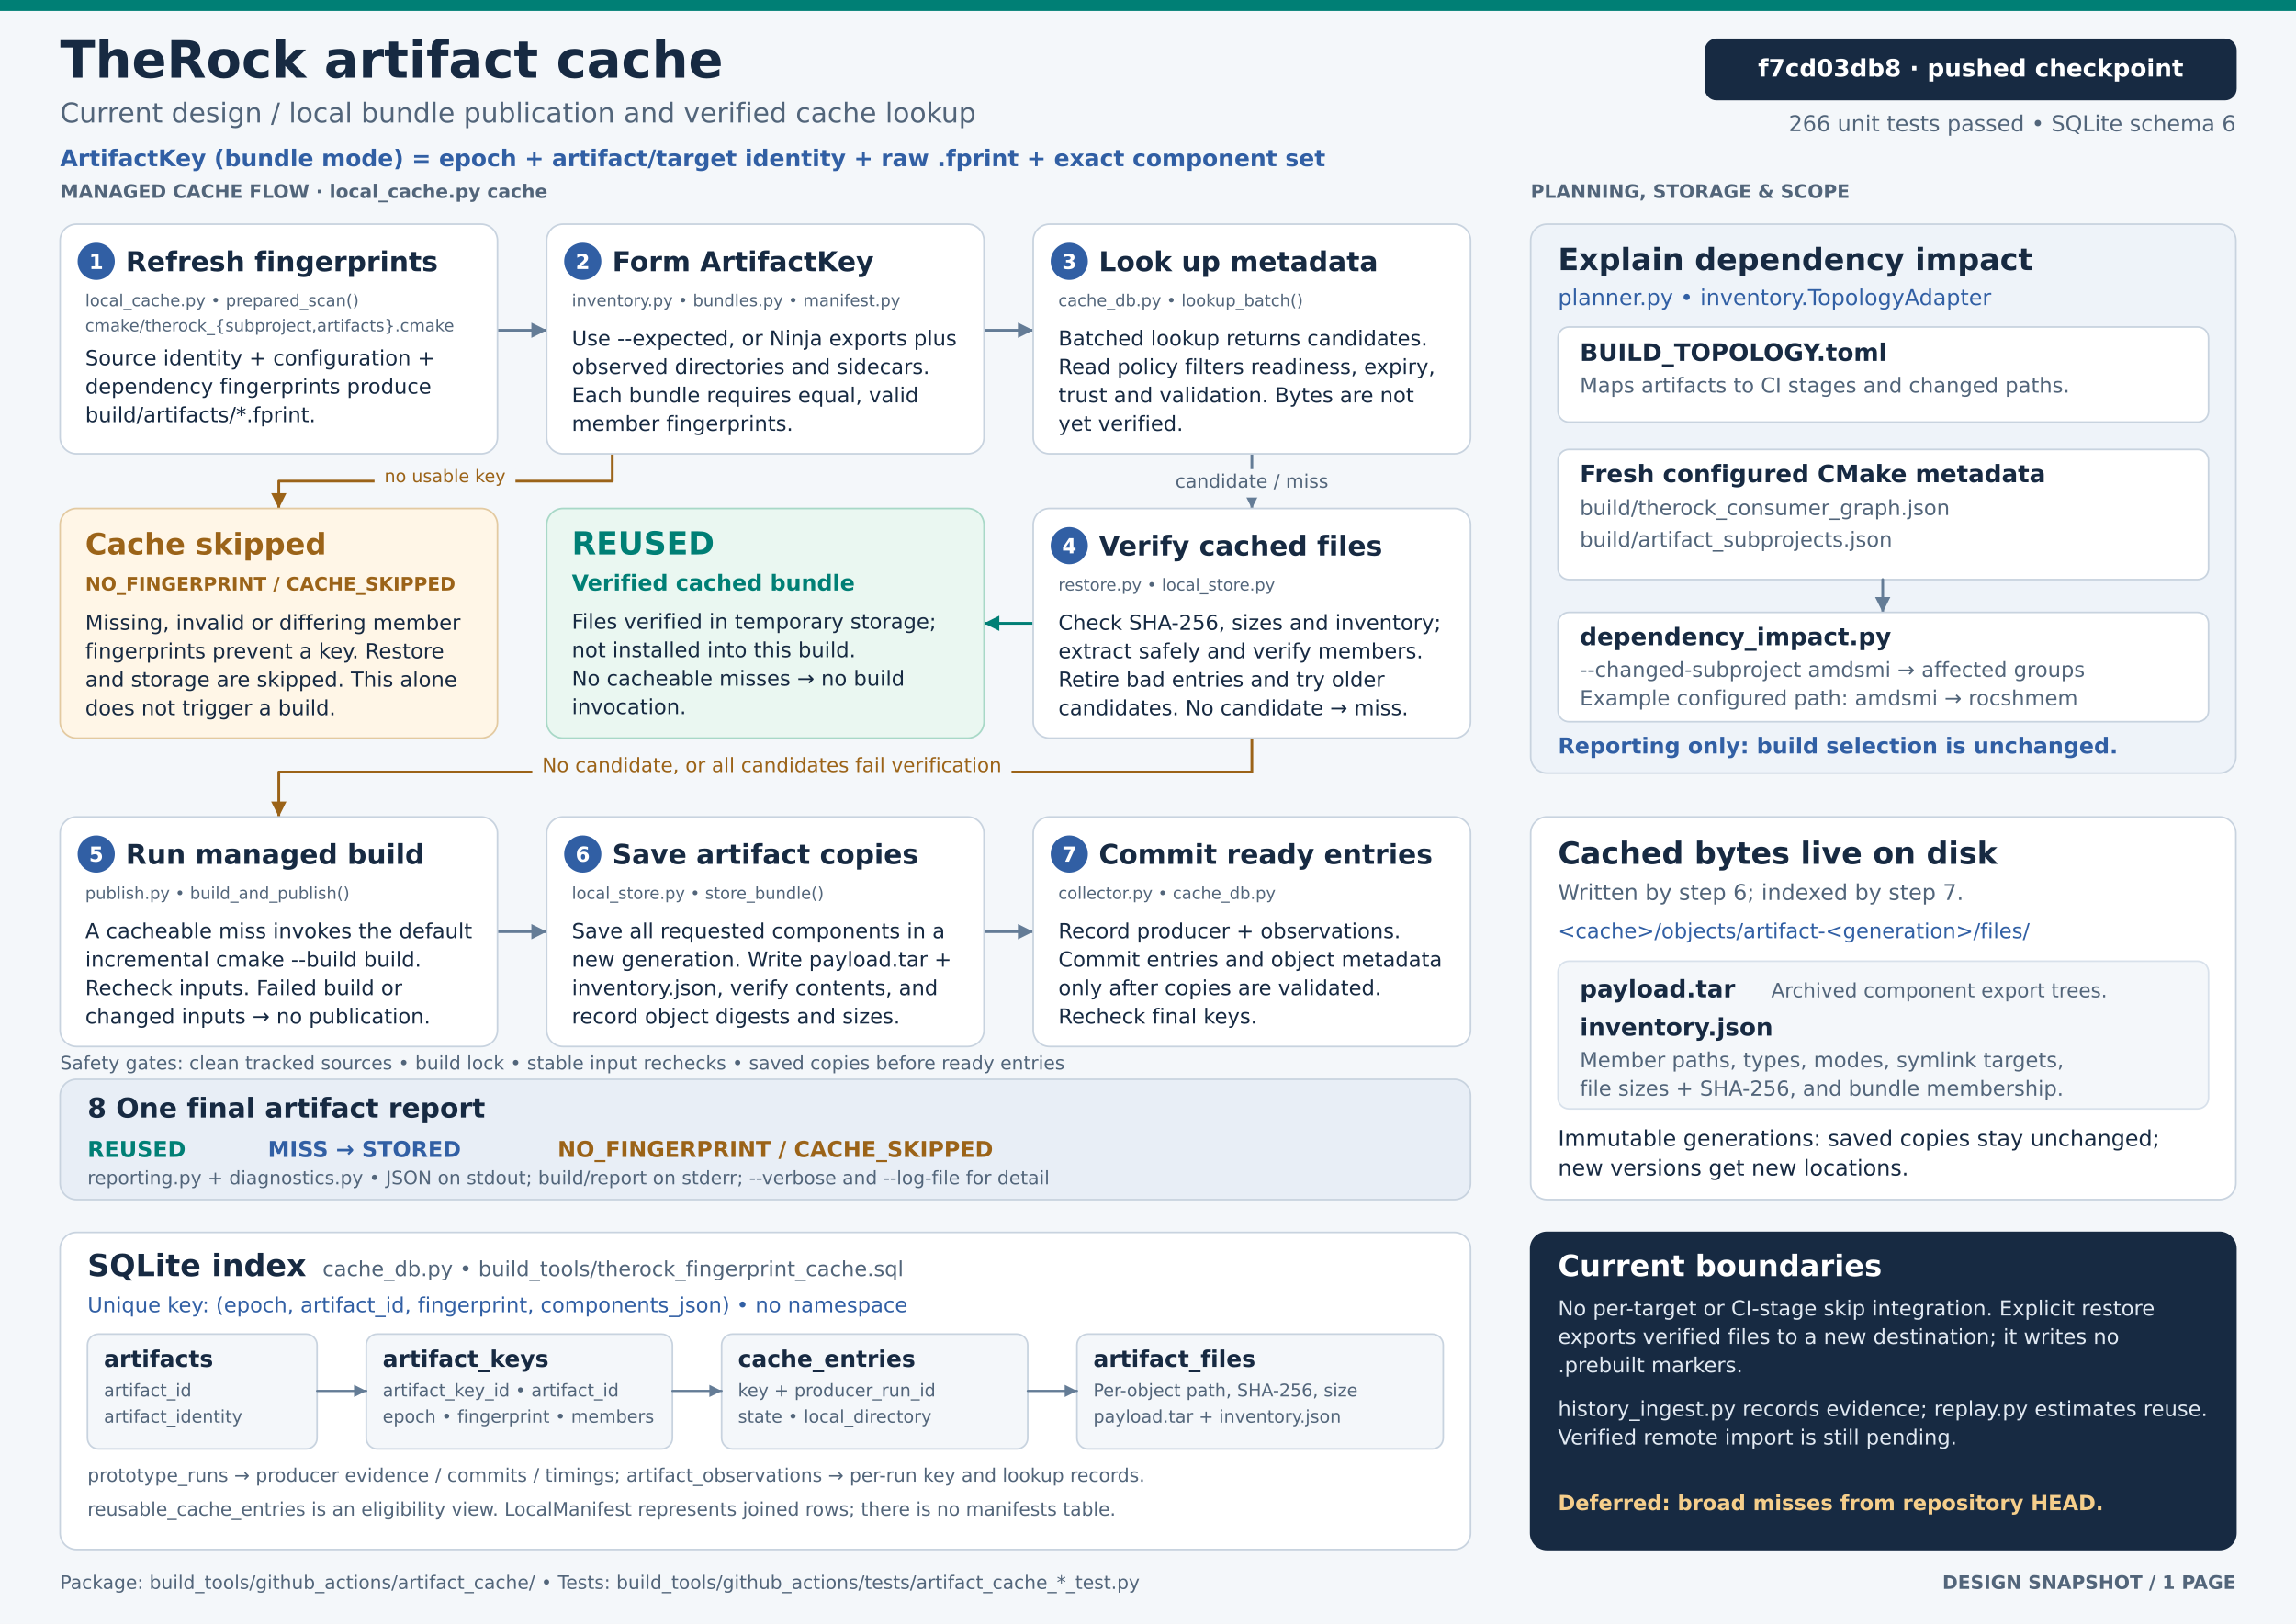
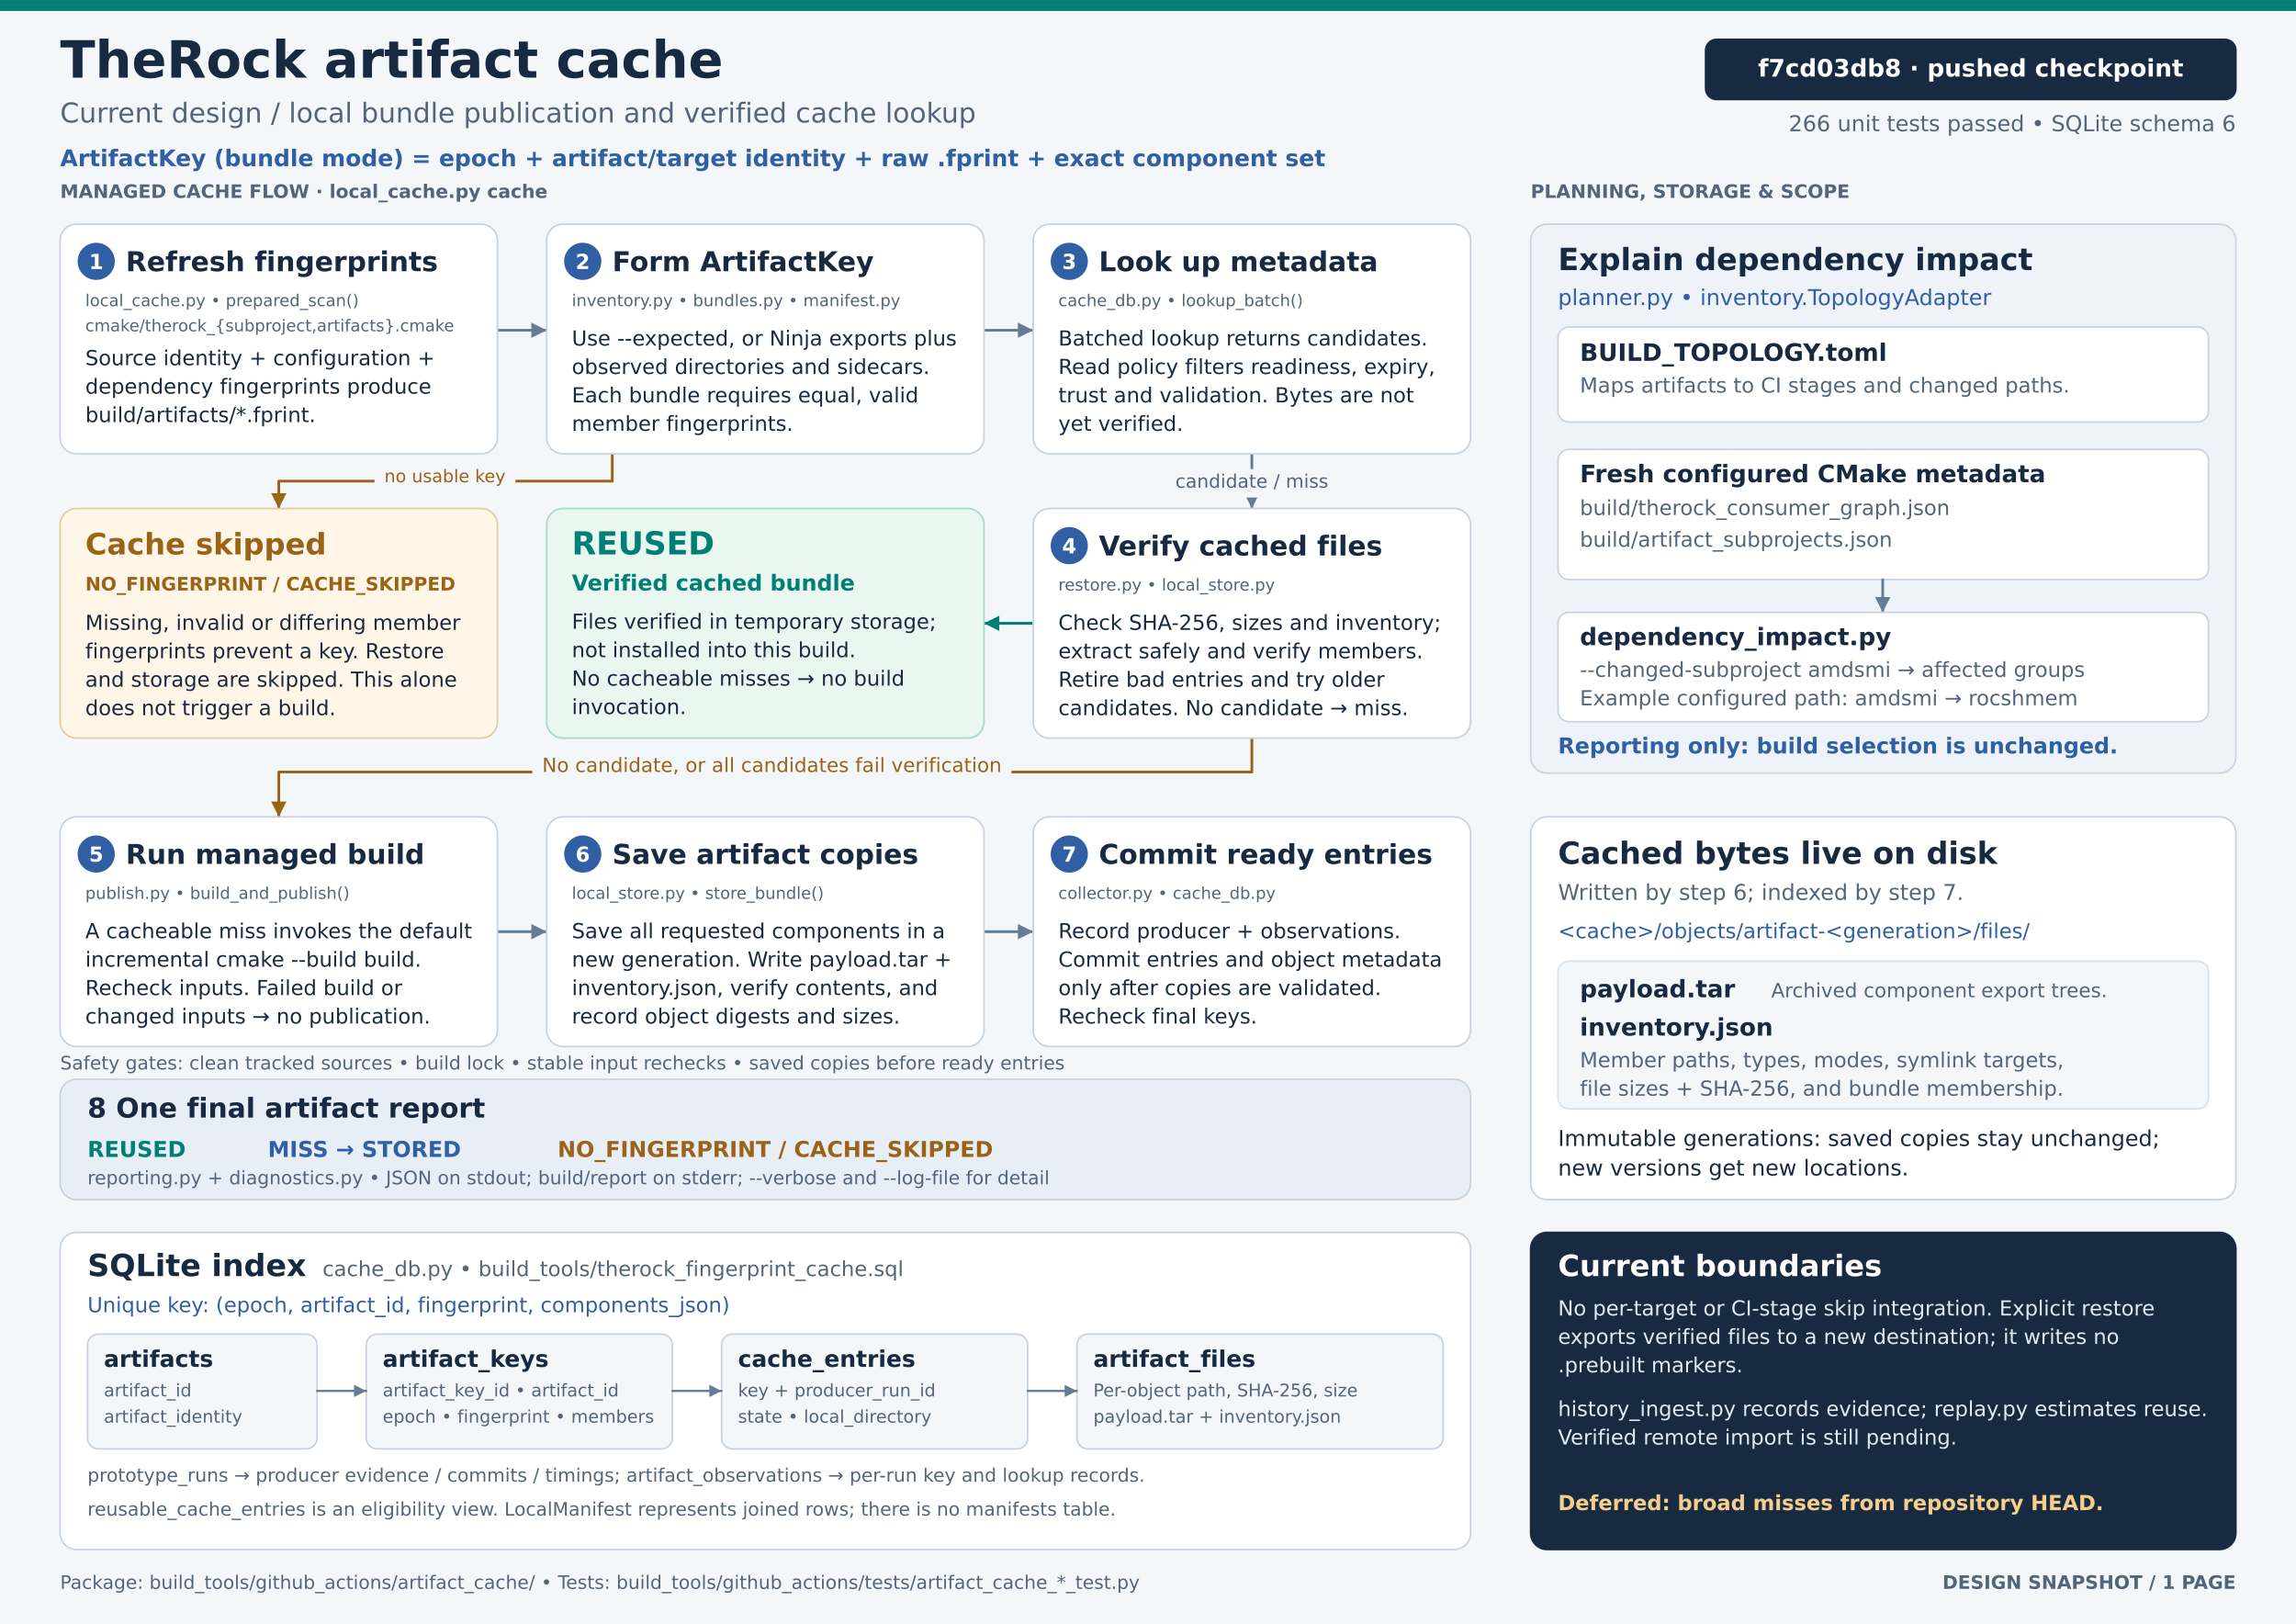
<svg xmlns="http://www.w3.org/2000/svg" width="420mm" height="297mm" viewBox="0 0 2100 1485" role="img" aria-labelledby="title description">
  <defs>
    <marker id="arrow" viewBox="0 0 10 10" refX="9" refY="5" markerWidth="7" markerHeight="7" orient="auto-start-reverse">
      <path d="M 1 1 L 9 5 L 1 9 z" fill="#647C96" />
    </marker>
    <marker id="green-arrow" viewBox="0 0 10 10" refX="9" refY="5" markerWidth="7" markerHeight="7" orient="auto-start-reverse">
      <path d="M 1 1 L 9 5 L 1 9 z" fill="#007F75" />
    </marker>
    <marker id="amber-arrow" viewBox="0 0 10 10" refX="9" refY="5" markerWidth="7" markerHeight="7" orient="auto-start-reverse">
      <path d="M 1 1 L 9 5 L 1 9 z" fill="#9B6318" />
    </marker>
  </defs>
  <rect width="2100" height="1485" fill="#F4F7FA" />
  <rect x="0" y="0" width="2100" height="10" fill="#007F75" />
  <text x="55" y="71" font-family="DejaVu Sans, sans-serif" font-size="47" font-weight="700" fill="#172A42" text-anchor="start">TheRock artifact cache</text>
  <text x="55" y="112" font-family="DejaVu Sans, sans-serif" font-size="25" font-weight="400" fill="#52657A" text-anchor="start">Current design  /  local bundle publication and verified cache lookup</text>
  <rect x="1560" y="36" width="485" height="55" rx="10" fill="#172A42" stroke="#172A42" stroke-width="1.5" />
  <text x="1802.5" y="70" font-family="DejaVu Sans, sans-serif" font-size="22" font-weight="700" fill="white" text-anchor="middle">f7cd03db8  ·  pushed checkpoint</text>
  <text x="2045" y="120" font-family="DejaVu Sans, sans-serif" font-size="20" font-weight="400" fill="#52657A" text-anchor="end">266 unit tests passed  •  SQLite schema 6</text>
  <text x="55" y="152" font-family="DejaVu Sans, sans-serif" font-size="21" font-weight="700" fill="#315FA4" text-anchor="start">ArtifactKey (bundle mode) = epoch + artifact/target identity + raw .fprint + exact component set</text>
  <text x="55" y="181" font-family="DejaVu Sans, sans-serif" font-size="17" font-weight="700" fill="#52657A" text-anchor="start">MANAGED CACHE FLOW  ·  local_cache.py cache</text>
  <text x="1400" y="181" font-family="DejaVu Sans, sans-serif" font-size="17" font-weight="700" fill="#52657A" text-anchor="start">PLANNING, STORAGE &amp; SCOPE</text>
  <path d="M 455 302 L 500 302" fill="none" stroke="#647C96" stroke-width="2.5" stroke-linejoin="round" stroke-linecap="round" marker-end="url(#arrow)" />
  <path d="M 900 302 L 945 302" fill="none" stroke="#647C96" stroke-width="2.5" stroke-linejoin="round" stroke-linecap="round" marker-end="url(#arrow)" />
  <path d="M 1145 415 L 1145 465" fill="none" stroke="#647C96" stroke-width="2.5" stroke-linejoin="round" stroke-linecap="round" marker-end="url(#arrow)" />
  <path d="M 560 415 L 560 440 L 255 440 L 255 465" fill="none" stroke="#9B6318" stroke-width="2.5" stroke-linejoin="round" stroke-linecap="round" marker-end="url(#amber-arrow)" />
  <path d="M 945 570 L 900 570" fill="none" stroke="#007F75" stroke-width="2.5" stroke-linejoin="round" stroke-linecap="round" marker-end="url(#green-arrow)" />
  <path d="M 1145 675 L 1145 706 L 255 706 L 255 747" fill="none" stroke="#9B6318" stroke-width="2.5" stroke-linejoin="round" stroke-linecap="round" marker-end="url(#amber-arrow)" />
  <path d="M 455 852 L 500 852" fill="none" stroke="#647C96" stroke-width="2.5" stroke-linejoin="round" stroke-linecap="round" marker-end="url(#arrow)" />
  <path d="M 900 852 L 945 852" fill="none" stroke="#647C96" stroke-width="2.5" stroke-linejoin="round" stroke-linecap="round" marker-end="url(#arrow)" />
  <rect x="1066.023" y="429" width="157.953" height="26" rx="5" fill="#F4F7FA" />
  <text x="1145" y="446" font-family="DejaVu Sans, sans-serif" font-size="17" font-weight="400" fill="#52657A" text-anchor="middle">candidate / miss</text>
  <rect x="342.555" y="425" width="128.891" height="25" rx="5" fill="#F4F7FA" />
  <text x="407" y="441" font-family="DejaVu Sans, sans-serif" font-size="16" font-weight="400" fill="#9B6318" text-anchor="middle">no usable key</text>
  <rect x="486.852" y="688" width="438.297" height="27" rx="5" fill="#F4F7FA" />
  <text x="706" y="706" font-family="DejaVu Sans, sans-serif" font-size="18" font-weight="400" fill="#9B6318" text-anchor="middle">No candidate, or all candidates fail verification</text>
  <rect x="55" y="205" width="400" height="210" rx="15" fill="white" stroke="#C8D3DF" stroke-width="1.5" />
  <circle cx="88" cy="239" r="17" fill="#315FA4" />
  <text x="88" y="246" font-family="DejaVu Sans, sans-serif" font-size="19" font-weight="700" fill="white" text-anchor="middle">1</text>
  <text x="115" y="248" font-family="DejaVu Sans, sans-serif" font-size="25" font-weight="700" fill="#172A42" text-anchor="start">Refresh fingerprints</text>
  <text x="78" y="280" font-family="DejaVu Sans, sans-serif" font-size="15" font-weight="400" fill="#52657A" text-anchor="start">local_cache.py • prepared_scan()</text>
  <text x="78" y="303" font-family="DejaVu Sans, sans-serif" font-size="15" font-weight="400" fill="#52657A" text-anchor="start">cmake/therock_{subproject,artifacts}.cmake</text>
  <text x="78" y="334" font-family="DejaVu Sans, sans-serif" font-size="19" font-weight="400" fill="#172A42" text-anchor="start">Source identity + configuration +</text>
  <text x="78" y="360" font-family="DejaVu Sans, sans-serif" font-size="19" font-weight="400" fill="#172A42" text-anchor="start">dependency fingerprints produce</text>
  <text x="78" y="386" font-family="DejaVu Sans, sans-serif" font-size="19" font-weight="400" fill="#172A42" text-anchor="start">build/artifacts/*.fprint.</text>
  <rect x="500" y="205" width="400" height="210" rx="15" fill="white" stroke="#C8D3DF" stroke-width="1.5" />
  <circle cx="533" cy="239" r="17" fill="#315FA4" />
  <text x="533" y="246" font-family="DejaVu Sans, sans-serif" font-size="19" font-weight="700" fill="white" text-anchor="middle">2</text>
  <text x="560" y="248" font-family="DejaVu Sans, sans-serif" font-size="25" font-weight="700" fill="#172A42" text-anchor="start">Form ArtifactKey</text>
  <text x="523" y="280" font-family="DejaVu Sans, sans-serif" font-size="15" font-weight="400" fill="#52657A" text-anchor="start">inventory.py • bundles.py • manifest.py</text>
  <text x="523" y="316" font-family="DejaVu Sans, sans-serif" font-size="19" font-weight="400" fill="#172A42" text-anchor="start">Use --expected, or Ninja exports plus</text>
  <text x="523" y="342" font-family="DejaVu Sans, sans-serif" font-size="19" font-weight="400" fill="#172A42" text-anchor="start">observed directories and sidecars.</text>
  <text x="523" y="368" font-family="DejaVu Sans, sans-serif" font-size="19" font-weight="400" fill="#172A42" text-anchor="start">Each bundle requires equal, valid</text>
  <text x="523" y="394" font-family="DejaVu Sans, sans-serif" font-size="19" font-weight="400" fill="#172A42" text-anchor="start">member fingerprints.</text>
  <rect x="945" y="205" width="400" height="210" rx="15" fill="white" stroke="#C8D3DF" stroke-width="1.5" />
  <circle cx="978" cy="239" r="17" fill="#315FA4" />
  <text x="978" y="246" font-family="DejaVu Sans, sans-serif" font-size="19" font-weight="700" fill="white" text-anchor="middle">3</text>
  <text x="1005" y="248" font-family="DejaVu Sans, sans-serif" font-size="25" font-weight="700" fill="#172A42" text-anchor="start">Look up metadata</text>
  <text x="968" y="280" font-family="DejaVu Sans, sans-serif" font-size="15" font-weight="400" fill="#52657A" text-anchor="start">cache_db.py • lookup_batch()</text>
  <text x="968" y="316" font-family="DejaVu Sans, sans-serif" font-size="19" font-weight="400" fill="#172A42" text-anchor="start">Batched lookup returns candidates.</text>
  <text x="968" y="342" font-family="DejaVu Sans, sans-serif" font-size="19" font-weight="400" fill="#172A42" text-anchor="start">Read policy filters readiness, expiry,</text>
  <text x="968" y="368" font-family="DejaVu Sans, sans-serif" font-size="19" font-weight="400" fill="#172A42" text-anchor="start">trust and validation. Bytes are not</text>
  <text x="968" y="394" font-family="DejaVu Sans, sans-serif" font-size="19" font-weight="400" fill="#172A42" text-anchor="start">yet verified.</text>
  <rect x="55" y="465" width="400" height="210" rx="15" fill="#FFF6E7" stroke="#E3CAA1" stroke-width="1.5" />
  <text x="78" y="507" font-family="DejaVu Sans, sans-serif" font-size="27" font-weight="700" fill="#9B6318" text-anchor="start">Cache skipped</text>
  <text x="78" y="540" font-family="DejaVu Sans, sans-serif" font-size="17" font-weight="700" fill="#9B6318" text-anchor="start">NO_FINGERPRINT / CACHE_SKIPPED</text>
  <text x="78" y="576" font-family="DejaVu Sans, sans-serif" font-size="19" font-weight="400" fill="#172A42" text-anchor="start">Missing, invalid or differing member</text>
  <text x="78" y="602" font-family="DejaVu Sans, sans-serif" font-size="19" font-weight="400" fill="#172A42" text-anchor="start">fingerprints prevent a key. Restore</text>
  <text x="78" y="628" font-family="DejaVu Sans, sans-serif" font-size="19" font-weight="400" fill="#172A42" text-anchor="start">and storage are skipped. This alone</text>
  <text x="78" y="654" font-family="DejaVu Sans, sans-serif" font-size="19" font-weight="400" fill="#172A42" text-anchor="start">does not trigger a build.</text>
  <rect x="500" y="465" width="400" height="210" rx="15" fill="#EAF7F1" stroke="#A8D8C7" stroke-width="1.5" />
  <text x="523" y="507" font-family="DejaVu Sans, sans-serif" font-size="29" font-weight="700" fill="#007F75" text-anchor="start">REUSED</text>
  <text x="523" y="540" font-family="DejaVu Sans, sans-serif" font-size="20" font-weight="700" fill="#007F75" text-anchor="start">Verified cached bundle</text>
  <text x="523" y="575" font-family="DejaVu Sans, sans-serif" font-size="19" font-weight="400" fill="#172A42" text-anchor="start">Files verified in temporary storage;</text>
  <text x="523" y="601" font-family="DejaVu Sans, sans-serif" font-size="19" font-weight="400" fill="#172A42" text-anchor="start">not installed into this build.</text>
  <text x="523" y="627" font-family="DejaVu Sans, sans-serif" font-size="19" font-weight="400" fill="#172A42" text-anchor="start">No cacheable misses → no build</text>
  <text x="523" y="653" font-family="DejaVu Sans, sans-serif" font-size="19" font-weight="400" fill="#172A42" text-anchor="start">invocation.</text>
  <rect x="945" y="465" width="400" height="210" rx="15" fill="white" stroke="#C8D3DF" stroke-width="1.5" />
  <circle cx="978" cy="499" r="17" fill="#315FA4" />
  <text x="978" y="506" font-family="DejaVu Sans, sans-serif" font-size="19" font-weight="700" fill="white" text-anchor="middle">4</text>
  <text x="1005" y="508" font-family="DejaVu Sans, sans-serif" font-size="25" font-weight="700" fill="#172A42" text-anchor="start">Verify cached files</text>
  <text x="968" y="540" font-family="DejaVu Sans, sans-serif" font-size="15" font-weight="400" fill="#52657A" text-anchor="start">restore.py • local_store.py</text>
  <text x="968" y="576" font-family="DejaVu Sans, sans-serif" font-size="19" font-weight="400" fill="#172A42" text-anchor="start">Check SHA-256, sizes and inventory;</text>
  <text x="968" y="602" font-family="DejaVu Sans, sans-serif" font-size="19" font-weight="400" fill="#172A42" text-anchor="start">extract safely and verify members.</text>
  <text x="968" y="628" font-family="DejaVu Sans, sans-serif" font-size="19" font-weight="400" fill="#172A42" text-anchor="start">Retire bad entries and try older</text>
  <text x="968" y="654" font-family="DejaVu Sans, sans-serif" font-size="19" font-weight="400" fill="#172A42" text-anchor="start">candidates. No candidate → miss.</text>
  <rect x="55" y="747" width="400" height="210" rx="15" fill="white" stroke="#C8D3DF" stroke-width="1.5" />
  <circle cx="88" cy="781" r="17" fill="#315FA4" />
  <text x="88" y="788" font-family="DejaVu Sans, sans-serif" font-size="19" font-weight="700" fill="white" text-anchor="middle">5</text>
  <text x="115" y="790" font-family="DejaVu Sans, sans-serif" font-size="25" font-weight="700" fill="#172A42" text-anchor="start">Run managed build</text>
  <text x="78" y="822" font-family="DejaVu Sans, sans-serif" font-size="15" font-weight="400" fill="#52657A" text-anchor="start">publish.py • build_and_publish()</text>
  <text x="78" y="858" font-family="DejaVu Sans, sans-serif" font-size="19" font-weight="400" fill="#172A42" text-anchor="start">A cacheable miss invokes the default</text>
  <text x="78" y="884" font-family="DejaVu Sans, sans-serif" font-size="19" font-weight="400" fill="#172A42" text-anchor="start">incremental cmake --build build.</text>
  <text x="78" y="910" font-family="DejaVu Sans, sans-serif" font-size="19" font-weight="400" fill="#172A42" text-anchor="start">Recheck inputs. Failed build or</text>
  <text x="78" y="936" font-family="DejaVu Sans, sans-serif" font-size="19" font-weight="400" fill="#172A42" text-anchor="start">changed inputs → no publication.</text>
  <rect x="500" y="747" width="400" height="210" rx="15" fill="white" stroke="#C8D3DF" stroke-width="1.5" />
  <circle cx="533" cy="781" r="17" fill="#315FA4" />
  <text x="533" y="788" font-family="DejaVu Sans, sans-serif" font-size="19" font-weight="700" fill="white" text-anchor="middle">6</text>
  <text x="560" y="790" font-family="DejaVu Sans, sans-serif" font-size="25" font-weight="700" fill="#172A42" text-anchor="start">Save artifact copies</text>
  <text x="523" y="822" font-family="DejaVu Sans, sans-serif" font-size="15" font-weight="400" fill="#52657A" text-anchor="start">local_store.py • store_bundle()</text>
  <text x="523" y="858" font-family="DejaVu Sans, sans-serif" font-size="19" font-weight="400" fill="#172A42" text-anchor="start">Save all requested components in a</text>
  <text x="523" y="884" font-family="DejaVu Sans, sans-serif" font-size="19" font-weight="400" fill="#172A42" text-anchor="start">new generation. Write payload.tar +</text>
  <text x="523" y="910" font-family="DejaVu Sans, sans-serif" font-size="19" font-weight="400" fill="#172A42" text-anchor="start">inventory.json, verify contents, and</text>
  <text x="523" y="936" font-family="DejaVu Sans, sans-serif" font-size="19" font-weight="400" fill="#172A42" text-anchor="start">record object digests and sizes.</text>
  <rect x="945" y="747" width="400" height="210" rx="15" fill="white" stroke="#C8D3DF" stroke-width="1.5" />
  <circle cx="978" cy="781" r="17" fill="#315FA4" />
  <text x="978" y="788" font-family="DejaVu Sans, sans-serif" font-size="19" font-weight="700" fill="white" text-anchor="middle">7</text>
  <text x="1005" y="790" font-family="DejaVu Sans, sans-serif" font-size="25" font-weight="700" fill="#172A42" text-anchor="start">Commit ready entries</text>
  <text x="968" y="822" font-family="DejaVu Sans, sans-serif" font-size="15" font-weight="400" fill="#52657A" text-anchor="start">collector.py • cache_db.py</text>
  <text x="968" y="858" font-family="DejaVu Sans, sans-serif" font-size="19" font-weight="400" fill="#172A42" text-anchor="start">Record producer + observations.</text>
  <text x="968" y="884" font-family="DejaVu Sans, sans-serif" font-size="19" font-weight="400" fill="#172A42" text-anchor="start">Commit entries and object metadata</text>
  <text x="968" y="910" font-family="DejaVu Sans, sans-serif" font-size="19" font-weight="400" fill="#172A42" text-anchor="start">only after copies are validated.</text>
  <text x="968" y="936" font-family="DejaVu Sans, sans-serif" font-size="19" font-weight="400" fill="#172A42" text-anchor="start">Recheck final keys.</text>
  <text x="55" y="978" font-family="DejaVu Sans, sans-serif" font-size="17" font-weight="400" fill="#52657A" text-anchor="start">Safety gates: clean tracked sources • build lock • stable input rechecks • saved copies before ready entries</text>
  <rect x="55" y="987" width="1290" height="110" rx="15" fill="#E8EEF6" stroke="#C8D3DF" stroke-width="1.5" />
  <text x="80" y="1022" font-family="DejaVu Sans, sans-serif" font-size="25" font-weight="700" fill="#172A42" text-anchor="start">8  One final artifact report</text>
  <text x="80" y="1058" font-family="DejaVu Sans, sans-serif" font-size="20" font-weight="700" fill="#007F75" text-anchor="start">REUSED</text>
  <text x="245" y="1058" font-family="DejaVu Sans, sans-serif" font-size="20" font-weight="700" fill="#315FA4" text-anchor="start">MISS → STORED</text>
  <text x="510" y="1058" font-family="DejaVu Sans, sans-serif" font-size="20" font-weight="700" fill="#9B6318" text-anchor="start">NO_FINGERPRINT / CACHE_SKIPPED</text>
  <text x="80" y="1083" font-family="DejaVu Sans, sans-serif" font-size="17" font-weight="400" fill="#52657A" text-anchor="start">reporting.py + diagnostics.py  •  JSON on stdout; build/report on stderr; --verbose and --log-file for detail</text>
  <rect x="1400" y="205" width="645" height="502" rx="15" fill="#EEF3F9" stroke="#C8D3DF" stroke-width="1.5" />
  <text x="1425" y="247" font-family="DejaVu Sans, sans-serif" font-size="28" font-weight="700" fill="#172A42" text-anchor="start">Explain dependency impact</text>
  <text x="1425" y="279" font-family="DejaVu Sans, sans-serif" font-size="20" font-weight="400" fill="#315FA4" text-anchor="start">planner.py • inventory.TopologyAdapter</text>
  <rect x="1425" y="299" width="595" height="87" rx="10" fill="white" stroke="#C8D3DF" stroke-width="1.5" />
  <text x="1445" y="330" font-family="DejaVu Sans, sans-serif" font-size="22" font-weight="700" fill="#172A42" text-anchor="start">BUILD_TOPOLOGY.toml</text>
  <text x="1445" y="359" font-family="DejaVu Sans, sans-serif" font-size="19" font-weight="400" fill="#52657A" text-anchor="start">Maps artifacts to CI stages and changed paths.</text>
  <rect x="1425" y="411" width="595" height="119" rx="10" fill="white" stroke="#C8D3DF" stroke-width="1.5" />
  <text x="1445" y="441" font-family="DejaVu Sans, sans-serif" font-size="22" font-weight="700" fill="#172A42" text-anchor="start">Fresh configured CMake metadata</text>
  <text x="1445" y="471" font-family="DejaVu Sans, sans-serif" font-size="19" font-weight="400" fill="#52657A" text-anchor="start">build/therock_consumer_graph.json</text>
  <text x="1445" y="500" font-family="DejaVu Sans, sans-serif" font-size="19" font-weight="400" fill="#52657A" text-anchor="start">build/artifact_subprojects.json</text>
  <path d="M 1722 530 L 1722 560" fill="none" stroke="#647C96" stroke-width="2.5" stroke-linejoin="round" stroke-linecap="round" marker-end="url(#arrow)" />
  <rect x="1425" y="560" width="595" height="100" rx="10" fill="white" stroke="#C8D3DF" stroke-width="1.5" />
  <text x="1445" y="590" font-family="DejaVu Sans, sans-serif" font-size="22" font-weight="700" fill="#172A42" text-anchor="start">dependency_impact.py</text>
  <text x="1445" y="619" font-family="DejaVu Sans, sans-serif" font-size="19" font-weight="400" fill="#52657A" text-anchor="start">--changed-subproject amdsmi → affected groups</text>
  <text x="1445" y="645" font-family="DejaVu Sans, sans-serif" font-size="19" font-weight="400" fill="#52657A" text-anchor="start">Example configured path: amdsmi → rocshmem</text>
  <text x="1425" y="689" font-family="DejaVu Sans, sans-serif" font-size="20" font-weight="700" fill="#315FA4" text-anchor="start">Reporting only: build selection is unchanged.</text>
  <rect x="1400" y="747" width="645" height="350" rx="15" fill="white" stroke="#C8D3DF" stroke-width="1.5" />
  <text x="1425" y="790" font-family="DejaVu Sans, sans-serif" font-size="28" font-weight="700" fill="#172A42" text-anchor="start">Cached bytes live on disk</text>
  <text x="1425" y="823" font-family="DejaVu Sans, sans-serif" font-size="20" font-weight="400" fill="#52657A" text-anchor="start">Written by step 6; indexed by step 7.</text>
  <text x="1425" y="858" font-family="DejaVu Sans, sans-serif" font-size="19" font-weight="400" fill="#315FA4" text-anchor="start">&lt;cache&gt;/objects/artifact-&lt;generation&gt;/files/</text>
  <rect x="1425" y="879" width="595" height="135" rx="10" fill="#F4F7FA" stroke="#D8E1EB" stroke-width="1.5" />
  <text x="1445" y="912" font-family="DejaVu Sans, sans-serif" font-size="22" font-weight="700" fill="#172A42" text-anchor="start">payload.tar</text>
  <text x="1620" y="912" font-family="DejaVu Sans, sans-serif" font-size="18" font-weight="400" fill="#52657A" text-anchor="start">Archived component export trees.</text>
  <text x="1445" y="947" font-family="DejaVu Sans, sans-serif" font-size="22" font-weight="700" fill="#172A42" text-anchor="start">inventory.json</text>
  <text x="1445" y="976" font-family="DejaVu Sans, sans-serif" font-size="19" font-weight="400" fill="#52657A" text-anchor="start">Member paths, types, modes, symlink targets,</text>
  <text x="1445" y="1002" font-family="DejaVu Sans, sans-serif" font-size="19" font-weight="400" fill="#52657A" text-anchor="start">file sizes + SHA-256, and bundle membership.</text>
  <text x="1425" y="1048" font-family="DejaVu Sans, sans-serif" font-size="20" font-weight="400" fill="#172A42" text-anchor="start">Immutable generations: saved copies stay unchanged;</text>
  <text x="1425" y="1075" font-family="DejaVu Sans, sans-serif" font-size="20" font-weight="400" fill="#172A42" text-anchor="start">new versions get new locations.</text>
  <rect x="55" y="1127" width="1290" height="290" rx="15" fill="white" stroke="#C8D3DF" stroke-width="1.5" />
  <text x="80" y="1167" font-family="DejaVu Sans, sans-serif" font-size="28" font-weight="700" fill="#172A42" text-anchor="start">SQLite index</text>
  <text x="295" y="1167" font-family="DejaVu Sans, sans-serif" font-size="19" font-weight="400" fill="#52657A" text-anchor="start">cache_db.py  •  build_tools/therock_fingerprint_cache.sql</text>
-   <text x="80" y="1200" font-family="DejaVu Sans, sans-serif" font-size="19" font-weight="400" fill="#315FA4" text-anchor="start">Unique key: (epoch, artifact_id, fingerprint, components_json)  •  no namespace</text>
+   <text x="80" y="1200" font-family="DejaVu Sans, sans-serif" font-size="19" font-weight="400" fill="#315FA4" text-anchor="start">Unique key: (epoch, artifact_id, fingerprint, components_json)</text>
  <rect x="80" y="1220" width="210" height="105" rx="10" fill="#F4F7FA" stroke="#C8D3DF" stroke-width="1.5" />
  <text x="95" y="1250" font-family="DejaVu Sans, sans-serif" font-size="21" font-weight="700" fill="#172A42" text-anchor="start">artifacts</text>
  <text x="95" y="1277" font-family="DejaVu Sans, sans-serif" font-size="16" font-weight="400" fill="#52657A" text-anchor="start">artifact_id</text>
  <text x="95" y="1301" font-family="DejaVu Sans, sans-serif" font-size="16" font-weight="400" fill="#52657A" text-anchor="start">artifact_identity</text>
  <rect x="335" y="1220" width="280" height="105" rx="10" fill="#F4F7FA" stroke="#C8D3DF" stroke-width="1.5" />
  <text x="350" y="1250" font-family="DejaVu Sans, sans-serif" font-size="21" font-weight="700" fill="#172A42" text-anchor="start">artifact_keys</text>
  <text x="350" y="1277" font-family="DejaVu Sans, sans-serif" font-size="16" font-weight="400" fill="#52657A" text-anchor="start">artifact_key_id • artifact_id</text>
  <text x="350" y="1301" font-family="DejaVu Sans, sans-serif" font-size="16" font-weight="400" fill="#52657A" text-anchor="start">epoch • fingerprint • members</text>
  <rect x="660" y="1220" width="280" height="105" rx="10" fill="#F4F7FA" stroke="#C8D3DF" stroke-width="1.5" />
  <text x="675" y="1250" font-family="DejaVu Sans, sans-serif" font-size="21" font-weight="700" fill="#172A42" text-anchor="start">cache_entries</text>
  <text x="675" y="1277" font-family="DejaVu Sans, sans-serif" font-size="16" font-weight="400" fill="#52657A" text-anchor="start">key + producer_run_id</text>
  <text x="675" y="1301" font-family="DejaVu Sans, sans-serif" font-size="16" font-weight="400" fill="#52657A" text-anchor="start">state • local_directory</text>
  <rect x="985" y="1220" width="335" height="105" rx="10" fill="#F4F7FA" stroke="#C8D3DF" stroke-width="1.5" />
  <text x="1000" y="1250" font-family="DejaVu Sans, sans-serif" font-size="21" font-weight="700" fill="#172A42" text-anchor="start">artifact_files</text>
  <text x="1000" y="1277" font-family="DejaVu Sans, sans-serif" font-size="16" font-weight="400" fill="#52657A" text-anchor="start">Per-object path, SHA-256, size</text>
  <text x="1000" y="1301" font-family="DejaVu Sans, sans-serif" font-size="16" font-weight="400" fill="#52657A" text-anchor="start">payload.tar + inventory.json</text>
  <path d="M 290 1272 L 335 1272" fill="none" stroke="#647C96" stroke-width="2" stroke-linejoin="round" stroke-linecap="round" marker-end="url(#arrow)" />
  <path d="M 615 1272 L 660 1272" fill="none" stroke="#647C96" stroke-width="2" stroke-linejoin="round" stroke-linecap="round" marker-end="url(#arrow)" />
  <path d="M 940 1272 L 985 1272" fill="none" stroke="#647C96" stroke-width="2" stroke-linejoin="round" stroke-linecap="round" marker-end="url(#arrow)" />
  <text x="80" y="1355" font-family="DejaVu Sans, sans-serif" font-size="17" font-weight="400" fill="#52657A" text-anchor="start">prototype_runs → producer evidence / commits / timings; artifact_observations → per-run key and lookup records.</text>
  <text x="80" y="1386" font-family="DejaVu Sans, sans-serif" font-size="17" font-weight="400" fill="#52657A" text-anchor="start">reusable_cache_entries is an eligibility view. LocalManifest represents joined rows; there is no manifests table.</text>
  <rect x="1400" y="1127" width="645" height="290" rx="15" fill="#172A42" stroke="#172A42" stroke-width="1.5" />
  <text x="1425" y="1167" font-family="DejaVu Sans, sans-serif" font-size="27" font-weight="700" fill="white" text-anchor="start">Current boundaries</text>
  <text x="1425" y="1203" font-family="DejaVu Sans, sans-serif" font-size="19" font-weight="400" fill="#E1E9F2" text-anchor="start">No per-target or CI-stage skip integration. Explicit restore</text>
  <text x="1425" y="1229" font-family="DejaVu Sans, sans-serif" font-size="19" font-weight="400" fill="#E1E9F2" text-anchor="start">exports verified files to a new destination; it writes no</text>
  <text x="1425" y="1255" font-family="DejaVu Sans, sans-serif" font-size="19" font-weight="400" fill="#E1E9F2" text-anchor="start">.prebuilt markers.</text>
  <text x="1425" y="1295" font-family="DejaVu Sans, sans-serif" font-size="19" font-weight="400" fill="#E1E9F2" text-anchor="start">history_ingest.py records evidence; replay.py estimates reuse.</text>
  <text x="1425" y="1321" font-family="DejaVu Sans, sans-serif" font-size="19" font-weight="400" fill="#E1E9F2" text-anchor="start">Verified remote import is still pending.</text>
  <text x="1425" y="1381" font-family="DejaVu Sans, sans-serif" font-size="19" font-weight="700" fill="#F5CE8B" text-anchor="start">Deferred: broad misses from repository HEAD.</text>
  <text x="55" y="1453" font-family="DejaVu Sans, sans-serif" font-size="17" font-weight="400" fill="#52657A" text-anchor="start">Package: build_tools/github_actions/artifact_cache/  •  Tests: build_tools/github_actions/tests/artifact_cache_*_test.py</text>
  <text x="2045" y="1453" font-family="DejaVu Sans, sans-serif" font-size="17" font-weight="700" fill="#52657A" text-anchor="end">DESIGN SNAPSHOT  /  1 PAGE</text>
</svg>
